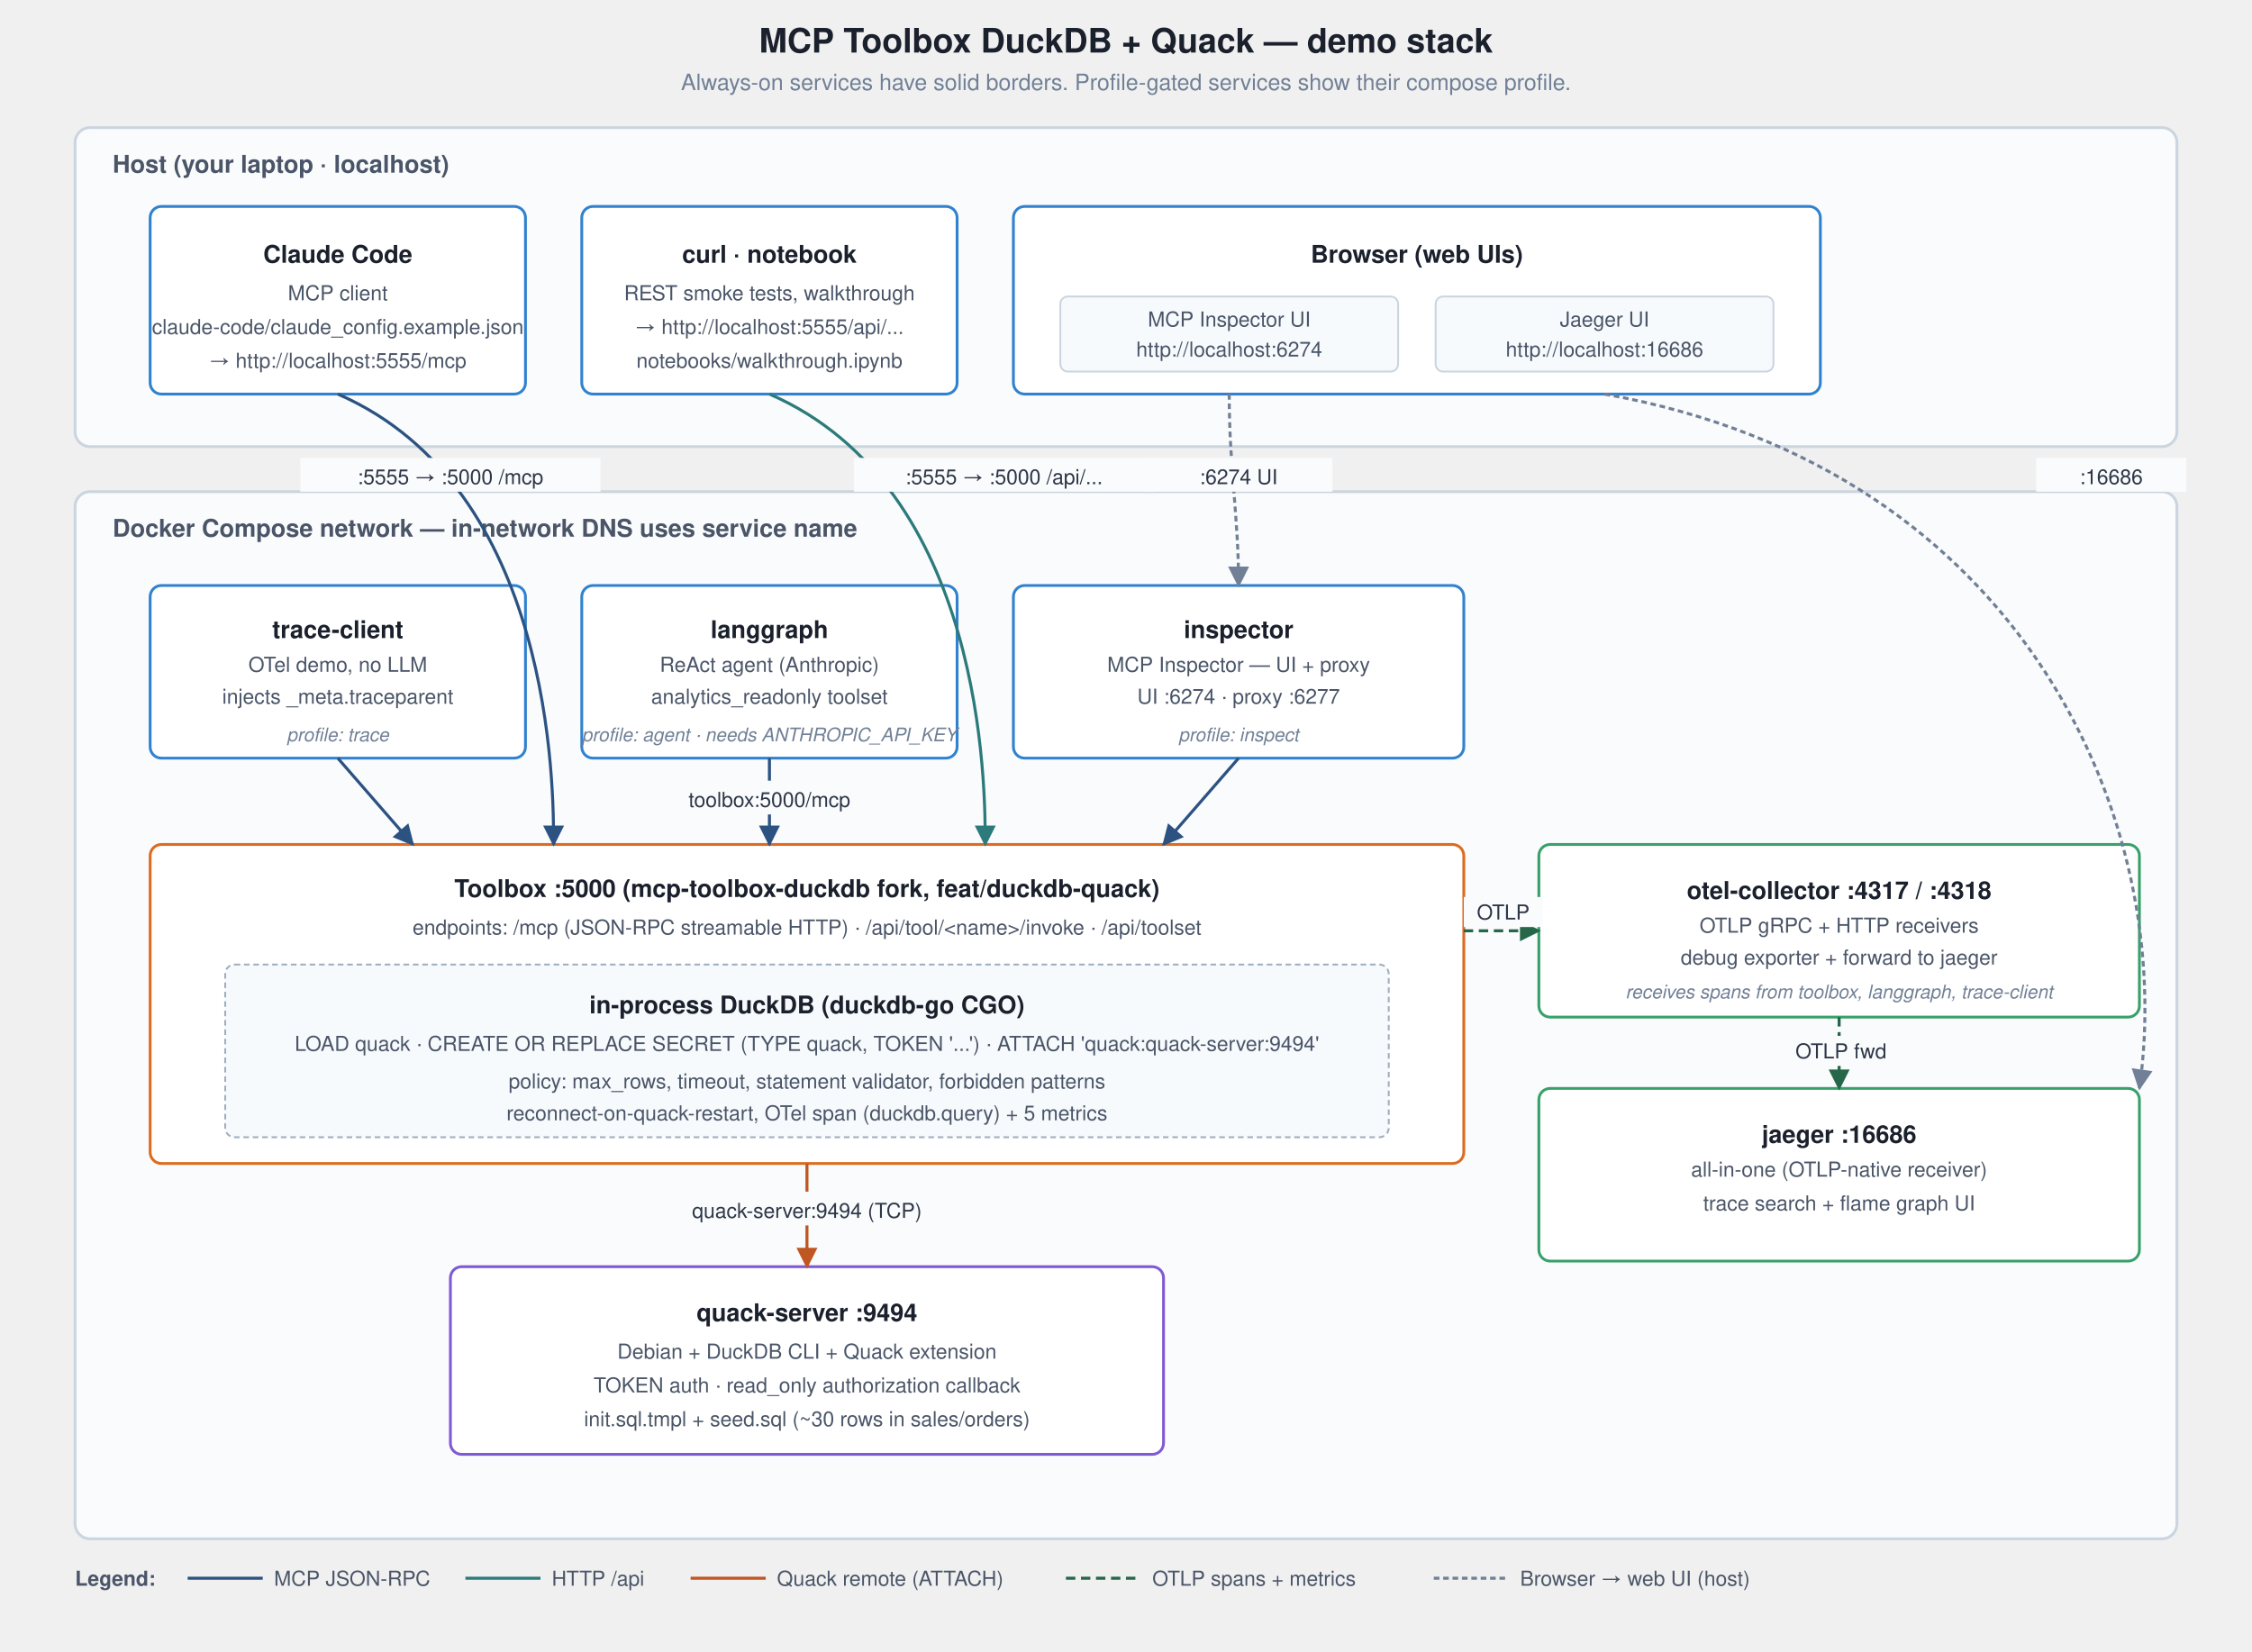
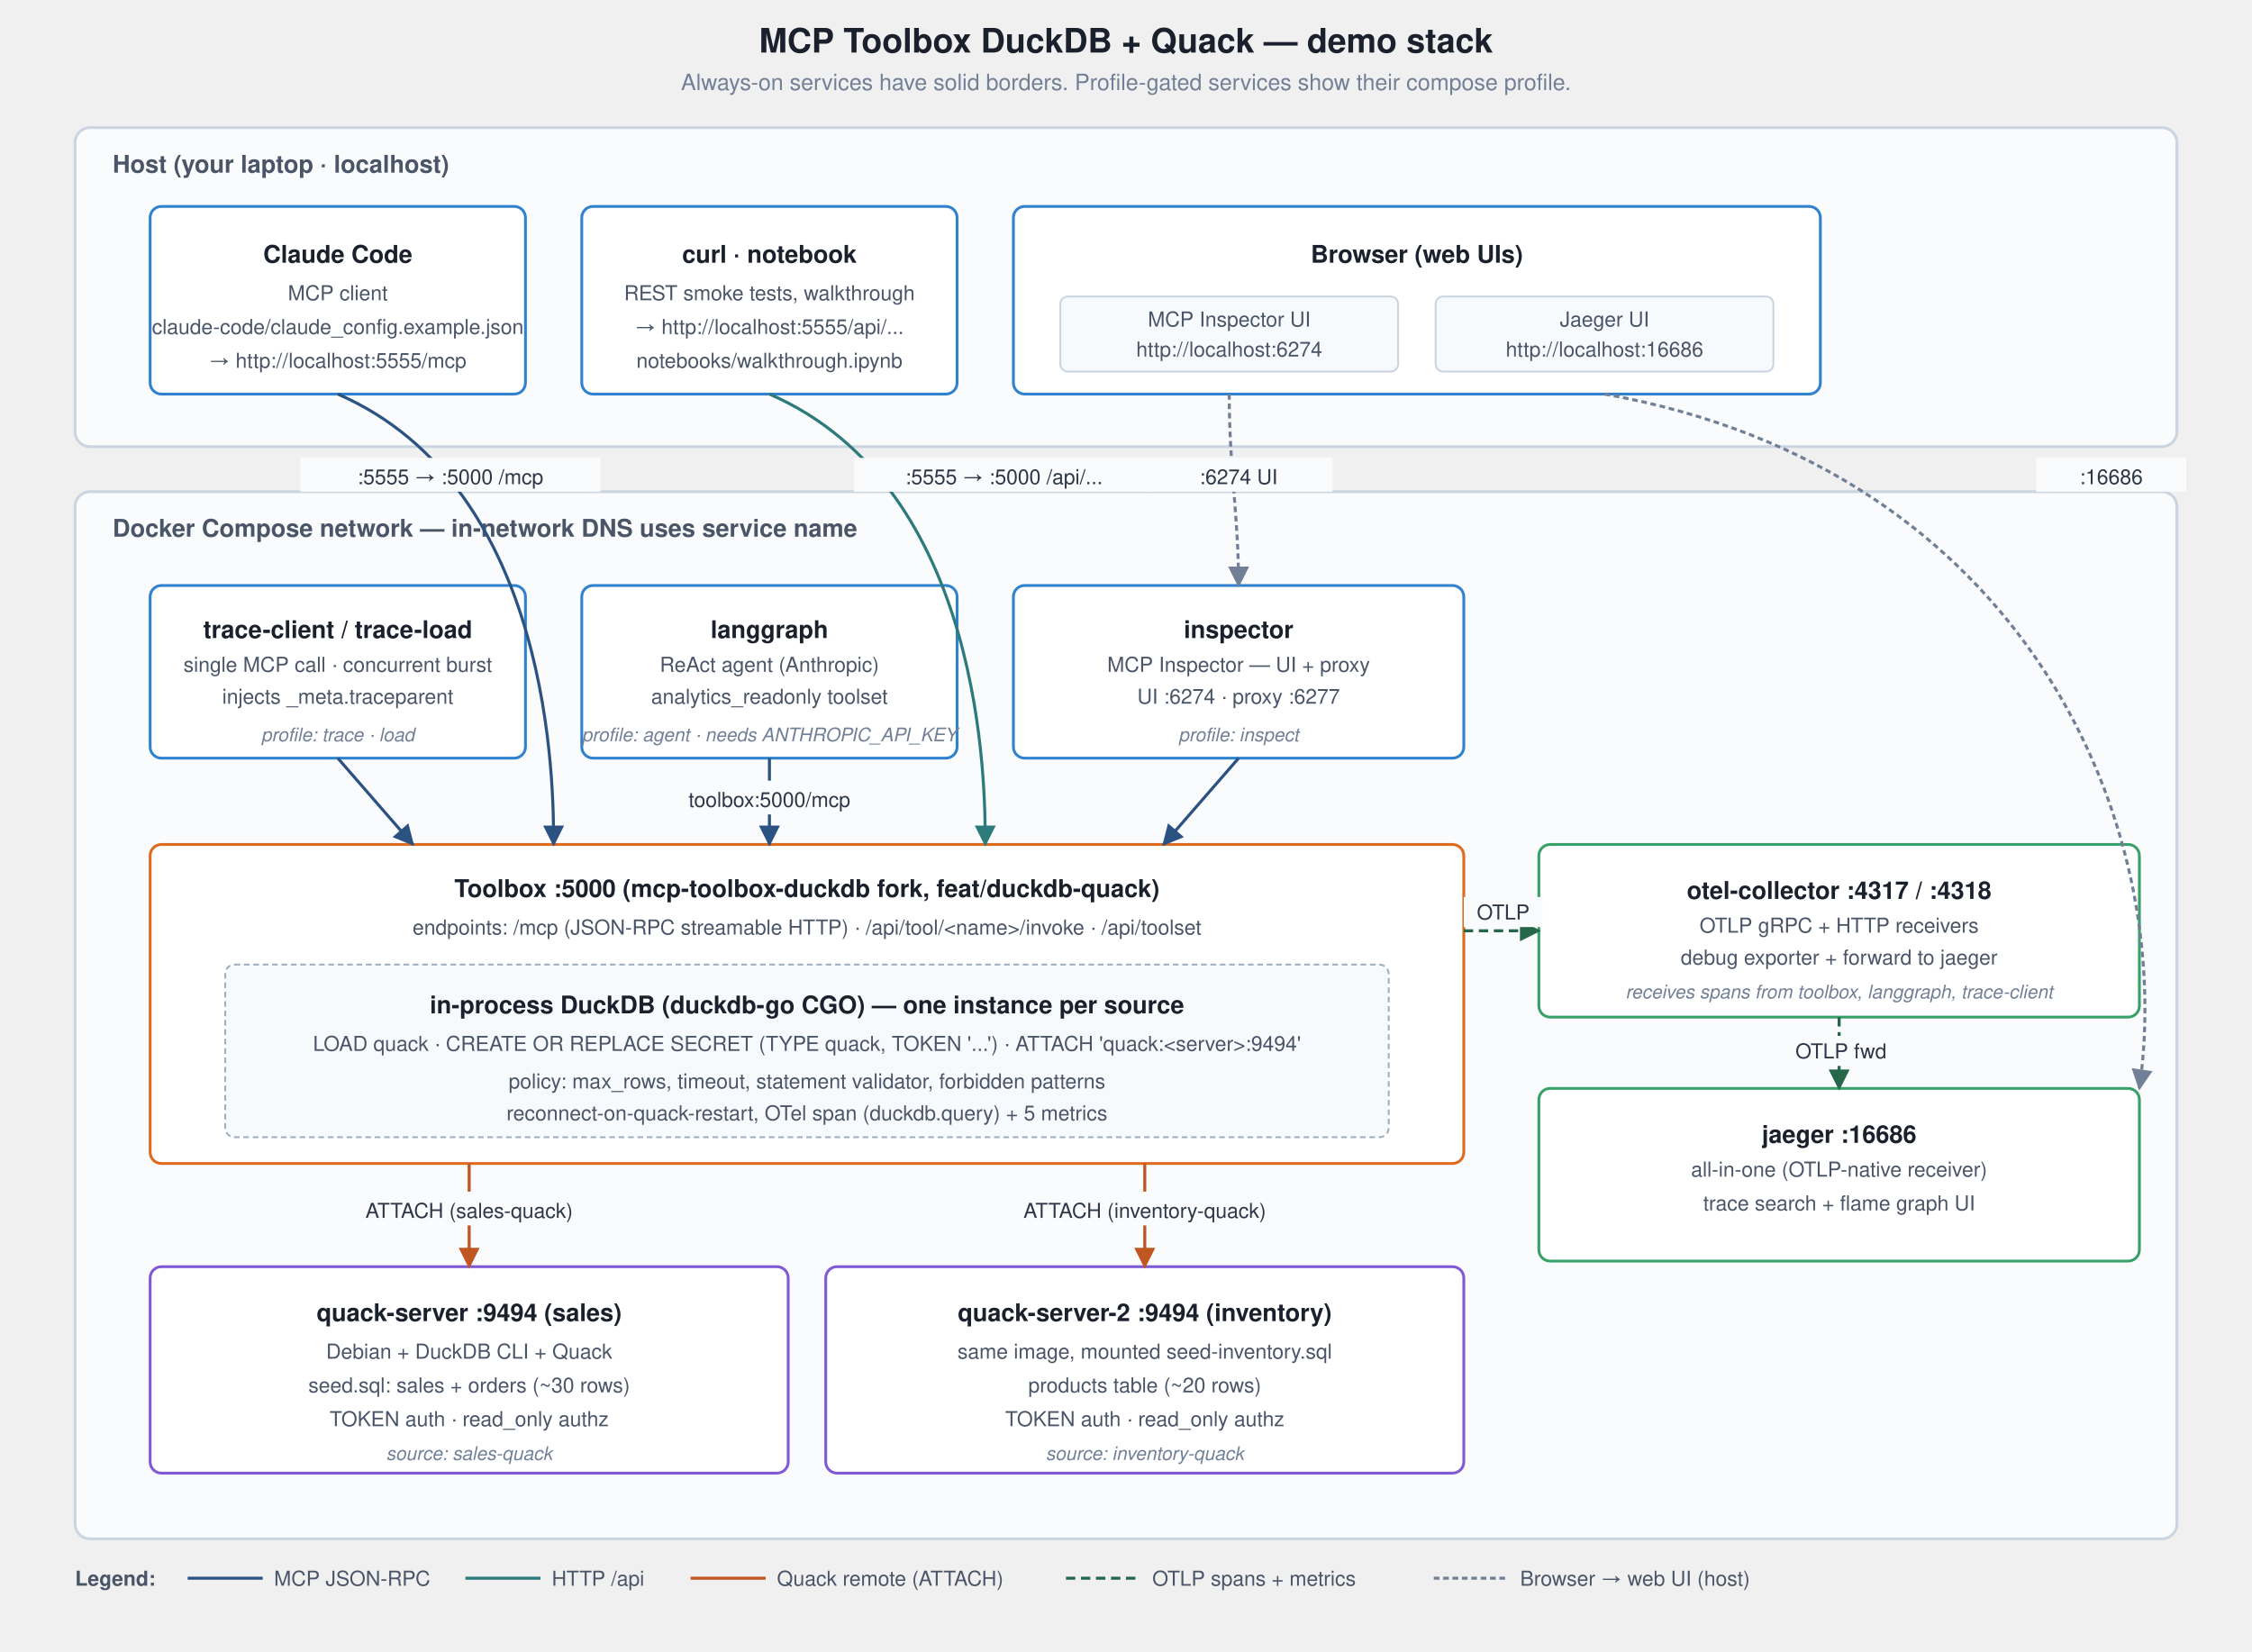
<svg xmlns="http://www.w3.org/2000/svg" viewBox="0 0 1200 880" font-family="-apple-system, BlinkMacSystemFont, 'Segoe UI', Helvetica, Arial, sans-serif" font-size="13">
  <defs>
    <marker id="arr-blue" viewBox="0 0 10 10" refX="9" refY="5" markerWidth="7" markerHeight="7" orient="auto-start-reverse">
      <path d="M 0 0 L 10 5 L 0 10 z" fill="#2c5282" />
    </marker>
    <marker id="arr-teal" viewBox="0 0 10 10" refX="9" refY="5" markerWidth="7" markerHeight="7" orient="auto-start-reverse">
      <path d="M 0 0 L 10 5 L 0 10 z" fill="#2c7a7b" />
    </marker>
    <marker id="arr-orange" viewBox="0 0 10 10" refX="9" refY="5" markerWidth="7" markerHeight="7" orient="auto-start-reverse">
      <path d="M 0 0 L 10 5 L 0 10 z" fill="#c05621" />
    </marker>
    <marker id="arr-green" viewBox="0 0 10 10" refX="9" refY="5" markerWidth="7" markerHeight="7" orient="auto-start-reverse">
      <path d="M 0 0 L 10 5 L 0 10 z" fill="#276749" />
    </marker>
    <marker id="arr-gray" viewBox="0 0 10 10" refX="9" refY="5" markerWidth="7" markerHeight="7" orient="auto-start-reverse">
      <path d="M 0 0 L 10 5 L 0 10 z" fill="#718096" />
    </marker>
    <style>
      .panel       { fill:#fafbfc; stroke:#cbd5e0; stroke-width:1.5; }
      .panel-title { font-size:13px; font-weight:600; fill:#4a5568; }
      .box         { fill:#fff; stroke-width:1.5; }
      .box-host    { stroke:#3182ce; }
      .box-client  { stroke:#3182ce; }
      .box-server  { stroke:#dd6b20; }
      .box-data    { stroke:#805ad5; }
      .box-obs     { stroke:#38a169; }
      .box-inner   { fill:#f7fafc; stroke:#a0aec0; stroke-width:1; stroke-dasharray:3 2; }
      .label       { font-size:13px; fill:#1a202c; font-weight:600; }
      .sublabel    { font-size:11px; fill:#4a5568; }
      .badge       { font-size:10px; fill:#718096; font-style:italic; }
      .arrow       { fill:none; stroke-width:1.6; }
      .a-blue      { stroke:#2c5282; }
      .a-teal      { stroke:#2c7a7b; }
      .a-orange    { stroke:#c05621; }
      .a-green     { stroke:#276749; stroke-dasharray:5 3; }
      .a-gray      { stroke:#718096; stroke-dasharray:3 2; }
      .arrow-label { font-size:11px; fill:#2d3748; }
      .arrow-label-bg { fill:#fafbfc; }
    </style>
  </defs>
  <text x="600" y="28" text-anchor="middle" font-size="18" font-weight="700" fill="#1a202c">MCP Toolbox DuckDB + Quack — demo stack</text>
  <text x="600" y="48" text-anchor="middle" font-size="12" fill="#718096">Always-on services have solid borders. Profile-gated services show their compose profile.</text>
  <g>
    <rect x="40" y="68" width="1120" height="170" rx="8" class="panel" />
    <text x="60" y="92" class="panel-title">Host (your laptop · localhost)</text>
    <rect x="80" y="110" width="200" height="100" rx="6" class="box box-host" />
    <text x="180" y="140" text-anchor="middle" class="label">Claude Code</text>
    <text x="180" y="160" text-anchor="middle" class="sublabel">MCP client</text>
    <text x="180" y="178" text-anchor="middle" class="sublabel">claude-code/claude_config.example.json</text>
    <text x="180" y="196" text-anchor="middle" class="sublabel">→ http://localhost:5555/mcp</text>
    <rect x="310" y="110" width="200" height="100" rx="6" class="box box-host" />
    <text x="410" y="140" text-anchor="middle" class="label">curl · notebook</text>
    <text x="410" y="160" text-anchor="middle" class="sublabel">REST smoke tests, walkthrough</text>
    <text x="410" y="178" text-anchor="middle" class="sublabel">→ http://localhost:5555/api/...</text>
    <text x="410" y="196" text-anchor="middle" class="sublabel">notebooks/walkthrough.ipynb</text>
    <rect x="540" y="110" width="430" height="100" rx="6" class="box box-host" />
    <text x="755" y="140" text-anchor="middle" class="label">Browser (web UIs)</text>
    <rect x="565" y="158" width="180" height="40" rx="4" fill="#f7fafc" stroke="#cbd5e0" />
    <text x="655" y="174" text-anchor="middle" class="sublabel">MCP Inspector UI</text>
    <text x="655" y="190" text-anchor="middle" class="sublabel">http://localhost:6274</text>
    <rect x="765" y="158" width="180" height="40" rx="4" fill="#f7fafc" stroke="#cbd5e0" />
    <text x="855" y="174" text-anchor="middle" class="sublabel">Jaeger UI</text>
    <text x="855" y="190" text-anchor="middle" class="sublabel">http://localhost:16686</text>
  </g>
  <g>
    <rect x="40" y="262" width="1120" height="558" rx="8" class="panel" />
    <text x="60" y="286" class="panel-title">Docker Compose network — in-network DNS uses service name</text>
    <rect x="80" y="312" width="200" height="92" rx="6" class="box box-client" />
-     <text x="180" y="340" text-anchor="middle" class="label">trace-client</text>
-     <text x="180" y="358" text-anchor="middle" class="sublabel">OTel demo, no LLM</text>
+     <text x="180" y="340" text-anchor="middle" class="label">trace-client / trace-load</text>
+     <text x="180" y="358" text-anchor="middle" class="sublabel">single MCP call · concurrent burst</text>
    <text x="180" y="375" text-anchor="middle" class="sublabel">injects _meta.traceparent</text>
-     <text x="180" y="395" text-anchor="middle" class="badge">profile: trace</text>
+     <text x="180" y="395" text-anchor="middle" class="badge">profile: trace · load</text>
    <rect x="310" y="312" width="200" height="92" rx="6" class="box box-client" />
    <text x="410" y="340" text-anchor="middle" class="label">langgraph</text>
    <text x="410" y="358" text-anchor="middle" class="sublabel">ReAct agent (Anthropic)</text>
    <text x="410" y="375" text-anchor="middle" class="sublabel">analytics_readonly toolset</text>
    <text x="410" y="395" text-anchor="middle" class="badge">profile: agent · needs ANTHROPIC_API_KEY</text>
    <rect x="540" y="312" width="240" height="92" rx="6" class="box box-client" />
    <text x="660" y="340" text-anchor="middle" class="label">inspector</text>
    <text x="660" y="358" text-anchor="middle" class="sublabel">MCP Inspector — UI + proxy</text>
    <text x="660" y="375" text-anchor="middle" class="sublabel">UI :6274 · proxy :6277</text>
    <text x="660" y="395" text-anchor="middle" class="badge">profile: inspect</text>
    <rect x="80" y="450" width="700" height="170" rx="6" class="box box-server" />
    <text x="430" y="478" text-anchor="middle" class="label">Toolbox :5000  (mcp-toolbox-duckdb fork, feat/duckdb-quack)</text>
    <text x="430" y="498" text-anchor="middle" class="sublabel">endpoints: /mcp (JSON-RPC streamable HTTP) · /api/tool/&lt;name&gt;/invoke · /api/toolset</text>
    <rect x="120" y="514" width="620" height="92" rx="5" class="box-inner" />
-     <text x="430" y="540" text-anchor="middle" class="label">in-process DuckDB (duckdb-go CGO)</text>
-     <text x="430" y="560" text-anchor="middle" class="sublabel">LOAD quack · CREATE OR REPLACE SECRET (TYPE quack, TOKEN '...') · ATTACH 'quack:quack-server:9494'</text>
+     <text x="430" y="540" text-anchor="middle" class="label">in-process DuckDB (duckdb-go CGO) — one instance per source</text>
+     <text x="430" y="560" text-anchor="middle" class="sublabel">LOAD quack · CREATE OR REPLACE SECRET (TYPE quack, TOKEN '...') · ATTACH 'quack:&lt;server&gt;:9494'</text>
    <text x="430" y="580" text-anchor="middle" class="sublabel">policy: max_rows, timeout, statement validator, forbidden patterns</text>
    <text x="430" y="597" text-anchor="middle" class="sublabel">reconnect-on-quack-restart, OTel span (duckdb.query) + 5 metrics</text>
-     <rect x="240" y="675" width="380" height="100" rx="6" class="box box-data" />
-     <text x="430" y="704" text-anchor="middle" class="label">quack-server :9494</text>
-     <text x="430" y="724" text-anchor="middle" class="sublabel">Debian + DuckDB CLI + Quack extension</text>
-     <text x="430" y="742" text-anchor="middle" class="sublabel">TOKEN auth · read_only authorization callback</text>
-     <text x="430" y="760" text-anchor="middle" class="sublabel">init.sql.tmpl + seed.sql (~30 rows in sales/orders)</text>
+     <rect x="80" y="675" width="340" height="110" rx="6" class="box box-data" />
+     <text x="250" y="704" text-anchor="middle" class="label">quack-server :9494  (sales)</text>
+     <text x="250" y="724" text-anchor="middle" class="sublabel">Debian + DuckDB CLI + Quack</text>
+     <text x="250" y="742" text-anchor="middle" class="sublabel">seed.sql: sales + orders (~30 rows)</text>
+     <text x="250" y="760" text-anchor="middle" class="sublabel">TOKEN auth · read_only authz</text>
+     <text x="250" y="778" text-anchor="middle" class="badge">source: sales-quack</text>
+     <rect x="440" y="675" width="340" height="110" rx="6" class="box box-data" />
+     <text x="610" y="704" text-anchor="middle" class="label">quack-server-2 :9494  (inventory)</text>
+     <text x="610" y="724" text-anchor="middle" class="sublabel">same image, mounted seed-inventory.sql</text>
+     <text x="610" y="742" text-anchor="middle" class="sublabel">products table (~20 rows)</text>
+     <text x="610" y="760" text-anchor="middle" class="sublabel">TOKEN auth · read_only authz</text>
+     <text x="610" y="778" text-anchor="middle" class="badge">source: inventory-quack</text>
    <rect x="820" y="450" width="320" height="92" rx="6" class="box box-obs" />
    <text x="980" y="479" text-anchor="middle" class="label">otel-collector :4317 / :4318</text>
    <text x="980" y="497" text-anchor="middle" class="sublabel">OTLP gRPC + HTTP receivers</text>
    <text x="980" y="514" text-anchor="middle" class="sublabel">debug exporter + forward to jaeger</text>
    <text x="980" y="532" text-anchor="middle" class="badge">receives spans from toolbox, langgraph, trace-client</text>
    <rect x="820" y="580" width="320" height="92" rx="6" class="box box-obs" />
    <text x="980" y="609" text-anchor="middle" class="label">jaeger :16686</text>
    <text x="980" y="627" text-anchor="middle" class="sublabel">all-in-one (OTLP-native receiver)</text>
    <text x="980" y="645" text-anchor="middle" class="sublabel">trace search + flame graph UI</text>
  </g>
  <path d="M 180,210 C 295,260 295,420 295,450" class="arrow a-blue" marker-end="url(#arr-blue)" />
  <rect x="160" y="244" width="160" height="18" class="arrow-label-bg" />
  <text x="240" y="258" text-anchor="middle" class="arrow-label" fill="#2c5282">:5555 → :5000 /mcp</text>
  <path d="M 410,210 C 525,260 525,420 525,450" class="arrow a-teal" marker-end="url(#arr-teal)" />
  <rect x="455" y="244" width="160" height="18" class="arrow-label-bg" />
  <text x="535" y="258" text-anchor="middle" class="arrow-label" fill="#2c7a7b">:5555 → :5000 /api/...</text>
  <path d="M 655,210 C 655,250 660,275 660,312" class="arrow a-gray" marker-end="url(#arr-gray)" />
  <rect x="610" y="244" width="100" height="18" class="arrow-label-bg" />
  <text x="660" y="258" text-anchor="middle" class="arrow-label" fill="#4a5568">:6274 UI</text>
  <path d="M 855,210 C 1080,250 1160,440 1140,580" class="arrow a-gray" marker-end="url(#arr-gray)" />
  <rect x="1085" y="244" width="80" height="18" class="arrow-label-bg" />
  <text x="1125" y="258" text-anchor="middle" class="arrow-label" fill="#4a5568">:16686</text>
  <path d="M 180,404 L 220,450" class="arrow a-blue" marker-end="url(#arr-blue)" />
  <path d="M 410,404 L 410,450" class="arrow a-blue" marker-end="url(#arr-blue)" />
  <path d="M 660,404 L 620,450" class="arrow a-blue" marker-end="url(#arr-blue)" />
  <rect x="350" y="416" width="120" height="18" class="arrow-label-bg" />
  <text x="410" y="430" text-anchor="middle" class="arrow-label" fill="#2c5282">toolbox:5000/mcp</text>
-   <path d="M 430,620 L 430,675" class="arrow a-orange" marker-end="url(#arr-orange)" />
-   <rect x="345" y="635" width="170" height="18" class="arrow-label-bg" />
-   <text x="430" y="649" text-anchor="middle" class="arrow-label" fill="#c05621">quack-server:9494 (TCP)</text>
+   <path d="M 250,620 L 250,675" class="arrow a-orange" marker-end="url(#arr-orange)" />
+   <rect x="175" y="635" width="150" height="18" class="arrow-label-bg" />
+   <text x="250" y="649" text-anchor="middle" class="arrow-label" fill="#c05621">ATTACH (sales-quack)</text>
+   <path d="M 610,620 L 610,675" class="arrow a-orange" marker-end="url(#arr-orange)" />
+   <rect x="525" y="635" width="170" height="18" class="arrow-label-bg" />
+   <text x="610" y="649" text-anchor="middle" class="arrow-label" fill="#c05621">ATTACH (inventory-quack)</text>
  <path d="M 780,496 L 820,496" class="arrow a-green" marker-end="url(#arr-green)" />
  <rect x="780" y="478" width="42" height="16" class="arrow-label-bg" />
  <text x="801" y="490" text-anchor="middle" class="arrow-label" fill="#276749">OTLP</text>
  <path d="M 980,542 L 980,580" class="arrow a-green" marker-end="url(#arr-green)" />
  <rect x="950" y="552" width="62" height="16" class="arrow-label-bg" />
  <text x="981" y="564" text-anchor="middle" class="arrow-label" fill="#276749">OTLP fwd</text>
  <g transform="translate(40, 845)">
    <text x="0" y="0" font-size="11" font-weight="600" fill="#4a5568">Legend:</text>
    <line x1="60" y1="-4" x2="100" y2="-4" stroke="#2c5282" stroke-width="1.6" />
    <text x="106" y="0" font-size="11" fill="#4a5568">MCP JSON-RPC</text>
    <line x1="208" y1="-4" x2="248" y2="-4" stroke="#2c7a7b" stroke-width="1.6" />
    <text x="254" y="0" font-size="11" fill="#4a5568">HTTP /api</text>
    <line x1="328" y1="-4" x2="368" y2="-4" stroke="#c05621" stroke-width="1.6" />
    <text x="374" y="0" font-size="11" fill="#4a5568">Quack remote (ATTACH)</text>
    <line x1="528" y1="-4" x2="568" y2="-4" stroke="#276749" stroke-width="1.6" stroke-dasharray="5 3" />
    <text x="574" y="0" font-size="11" fill="#4a5568">OTLP spans + metrics</text>
    <line x1="724" y1="-4" x2="764" y2="-4" stroke="#718096" stroke-width="1.6" stroke-dasharray="3 2" />
    <text x="770" y="0" font-size="11" fill="#4a5568">Browser → web UI (host)</text>
  </g>
</svg>
